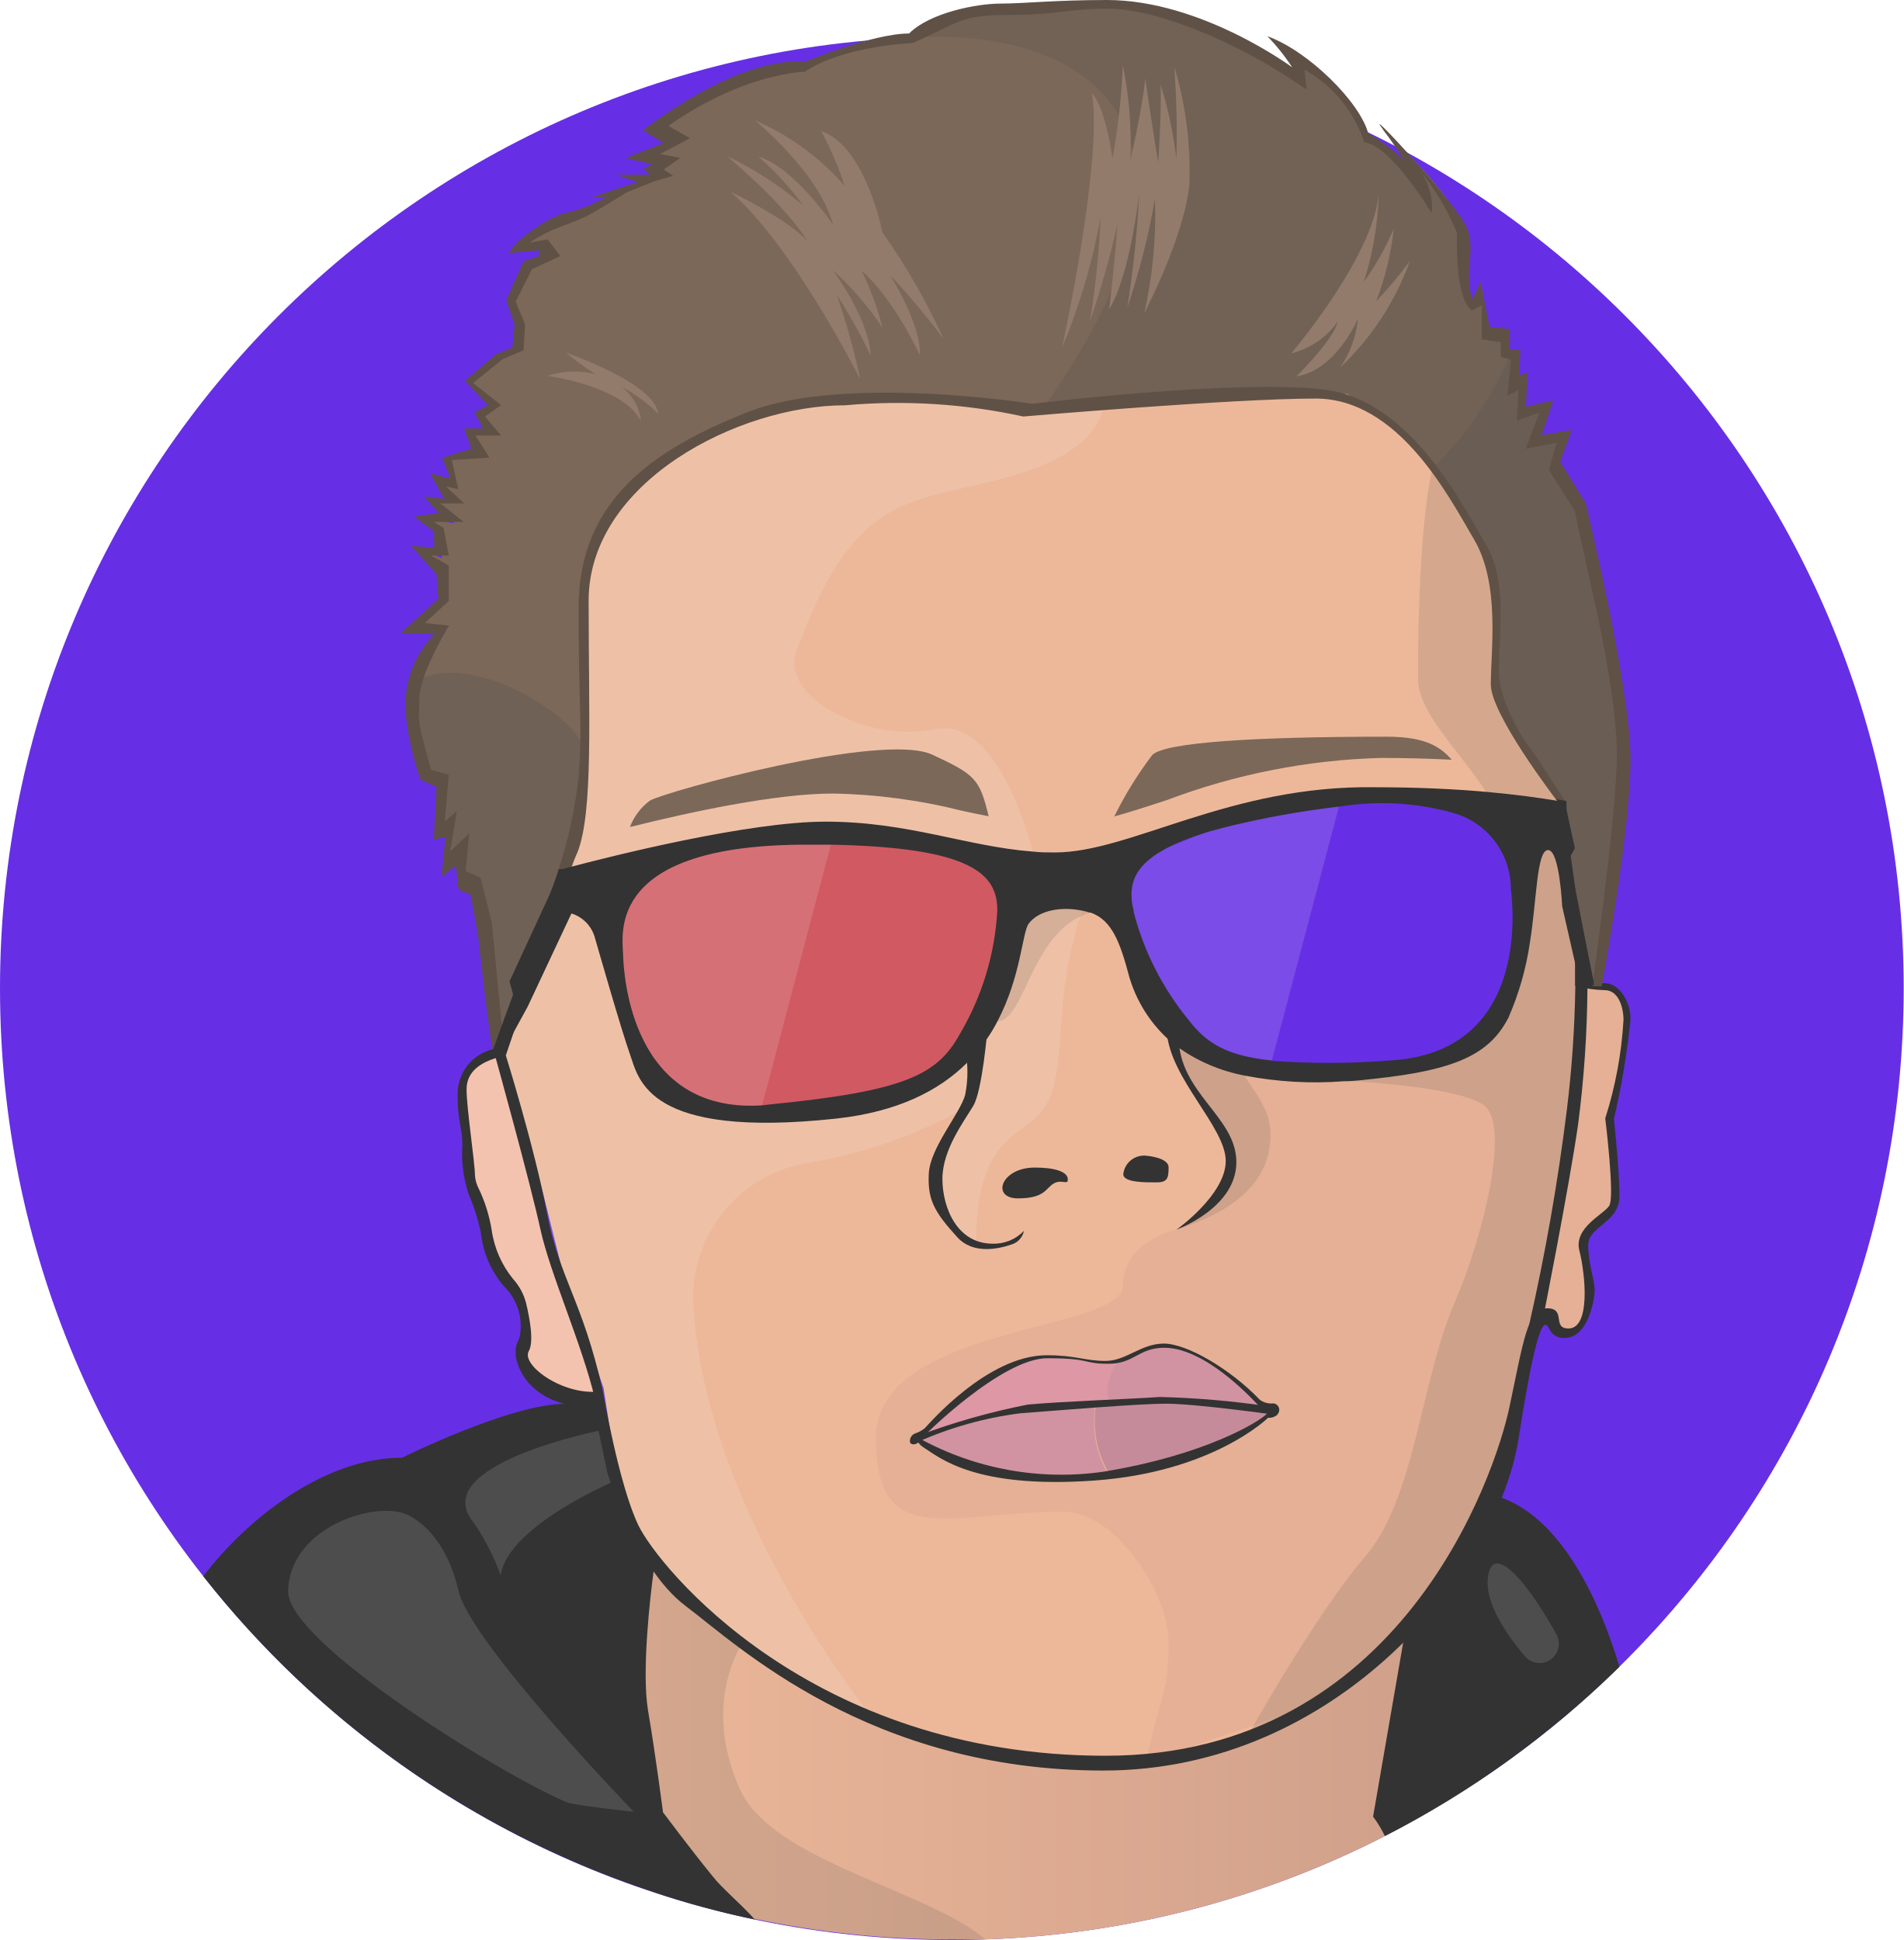
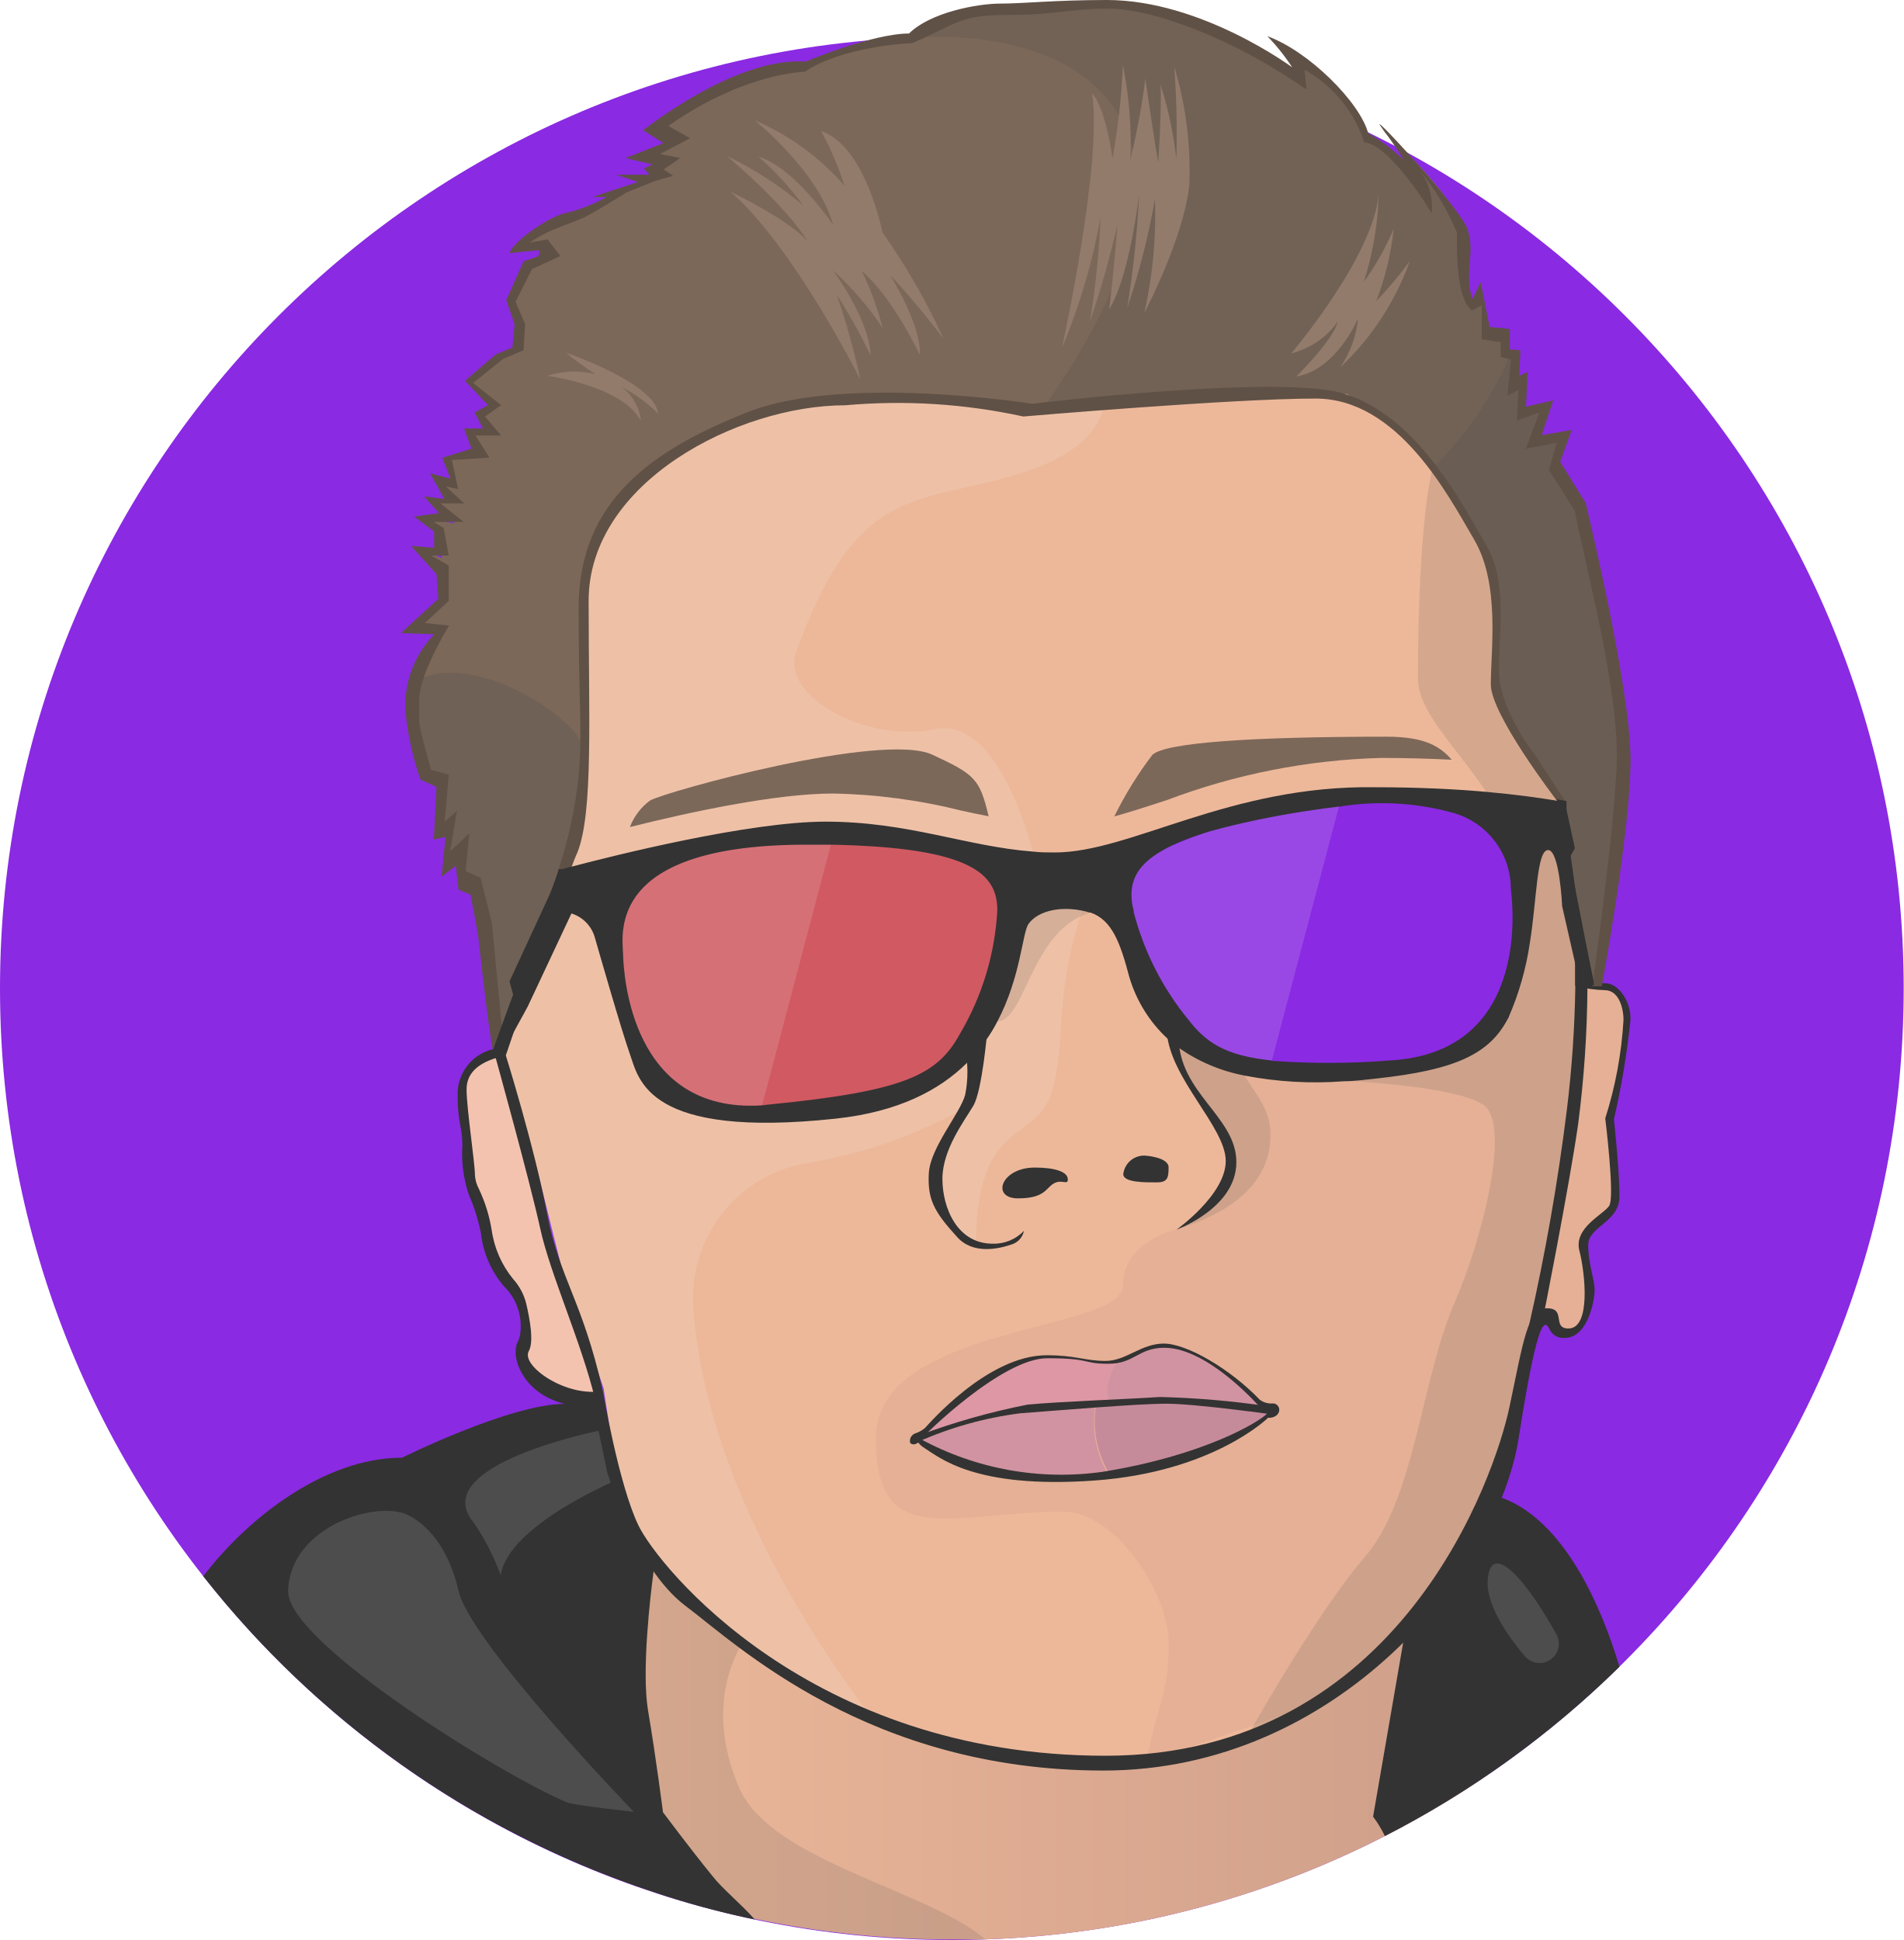
<svg xmlns="http://www.w3.org/2000/svg" viewBox="0 0 127.27 129.72">
  <defs>
-     <style>.cls-1{isolation:isolate;}.cls-2{fill:#662fe5;}.cls-3{fill:url(#linear-gradient);}.cls-4{fill:#edb89a;}.cls-5{fill:#f4c3b0;}.cls-6{fill:#e5b095;}.cls-7{fill:#f2f2f2;mix-blend-mode:lighten;}.cls-11,.cls-7{opacity:0.15;}.cls-8{fill:#d193a1;}.cls-9{fill:#dd97a5;}.cls-10{fill:#c68b9b;}.cls-11,.cls-14,.cls-16,.cls-18{fill:#4d4d4d;}.cls-11,.cls-14,.cls-18{mix-blend-mode:darken;}.cls-12{fill:#d15962;}.cls-13{fill:#7c6859;}.cls-14{opacity:0.2;}.cls-15{fill:#333;}.cls-17{fill:#937b6c;}.cls-18{opacity:0.24;}.cls-19{fill:#605146;}</style>
+     <style>.cls-1{isolation:isolate;}.cls-2{fill:#8a2ae3;}.cls-3{fill:url(#linear-gradient);}.cls-4{fill:#edb89a;}.cls-5{fill:#f4c3b0;}.cls-6{fill:#e5b095;}.cls-7{fill:#f2f2f2;mix-blend-mode:lighten;}.cls-11,.cls-7{opacity:0.15;}.cls-8{fill:#d193a1;}.cls-9{fill:#dd97a5;}.cls-10{fill:#c68b9b;}.cls-11,.cls-14,.cls-16,.cls-18{fill:#4d4d4d;}.cls-11,.cls-14,.cls-18{mix-blend-mode:darken;}.cls-12{fill:#d15962;}.cls-13{fill:#7c6859;}.cls-14{opacity:0.2;}.cls-15{fill:#333;}.cls-17{fill:#937b6c;}.cls-18{opacity:0.24;}.cls-19{fill:#605146;}</style>
    <linearGradient id="linear-gradient" x1="39.31" y1="116.19" x2="99.58" y2="116.19" gradientUnits="userSpaceOnUse">
      <stop offset="0" stop-color="#edb89a" />
      <stop offset="1" stop-color="#ce9e89" />
    </linearGradient>
  </defs>
  <g class="cls-1">
    <g id="Layer_2" data-name="Layer 2">
      <g id="Layer_1-2" data-name="Layer 1">
        <circle class="cls-2" cx="63.63" cy="66.09" r="63.63" />
        <path class="cls-3" d="M99.58,114.74l-.28,4.05a63.27,63.27,0,0,1-33.42,10.89c-.75,0-1.5,0-2.25,0a63.55,63.55,0,0,1-13.17-1.37q-3.08-.64-6-1.58L43,126.28l-3.64-5.13,0-.37.3-2.52,1.4-12.16L43,104l.28-.29.08-.08,0,0,.2-.2.73-.77,9.4,5.49,15.46,9,7.8-1.11,7-1,1.37-.2.16,0,0,0L92.3,105l2,2.68.16.22.06.08.16.21,0,0,.29.4Z" />
        <path class="cls-4" d="M36.11,52.46,33.67,70.58l2.08,7,1.75,7,2.85,8.24L41,97.05l1.32,5.07s2.06,3,2.22,3.12L50,110.36l7.13,4.12L65,116.86l6,1h7.5l4.8-1.64,5.65-2.85,5.23-4.38,3.7-5.13L101,97.27l1.32-6.08.74-3.48,2.17-12.94L106,62.36l-1.43-9.76-1.79-3a16.7,16.7,0,0,1-1.59-2.48,24.23,24.23,0,0,1-.1-2.54c.05-1.16,0-5.65,0-5.65a37.68,37.68,0,0,1-1.64-4.06,34.18,34.18,0,0,0-2.06-4.33S92.52,27,91.93,26.72a5.48,5.48,0,0,0-2.79-.89c-1.59-.11-3.81-.11-5.39-.11s-3.12,0-4.75.05l-4.6.16c-1.58.05-3.32.11-4.11.05s-2.75-.31-4-.47-3.22-.26-4.12-.32a46.76,46.76,0,0,0-4.7.11c-1,.1-2.75-.16-3.75.42s-3.27.79-4.7,1.43a25.75,25.75,0,0,0-3.7,1.58,30.6,30.6,0,0,0-3,1.9C41.14,31.63,38,39,38,39.92a35.46,35.46,0,0,1-.58,3.7A53.27,53.27,0,0,1,36.33,49,13.88,13.88,0,0,0,36.11,52.46Z" />
        <path class="cls-5" d="M33.54,70.47l-2,.78a9.13,9.13,0,0,0-.69,1.59c.05.16.69,4.06.69,4.65a21.52,21.52,0,0,0,.31,2.27A4.68,4.68,0,0,0,32.08,81c.26.85.47,2.75,1.11,3.59s1.1,1,1.21,1.53.79,2.49.79,2.49l-.31,1.84L36,92.59l3.9,1-.68-2.91-2.52-7.69-1.79-7-1.41-5.42Z" />
        <path class="cls-6" d="M105.66,65.85l1.29.22a2.2,2.2,0,0,1,.63,0c.08.06.93.83.93.83l.18,1.19-.32,4.1-.51,2-.18,3.13.38,1.51-.62,2.41-1.58,1.59.47,2.57,0,1.49-.48,1.82-1.19.51-.83-.71-1-.3,2.32-12,.53-7.84Z" />
        <path class="cls-7" d="M65.24,83.24c0-8.5,4-6.8,5.06-10.2s0-6.81,2.43-13.24l-4.55.29L65.24,70.83l-.48,3.1L64,75.19l-1.51,2.6.89,4Z" />
        <path class="cls-6" d="M105.71,66.58l-.5,7.35-.72,5.27-.66,3.93L102.73,88l-1.09,5.2L100,99.56l-2.31,4.52L92,111l-4,2.93L76.6,117.83c1-4.65,1.52-4.62,1.52-8s-3.62-8.75-7-8.75c-7.52,0-12.57,2.69-12.57-4.92s16.51-7.07,16.51-10.19S79,82.1,79,82.1l2.36-1.9.87-1.9.08-.61L82,76.88l-1-2-1.41-2.36-1.1-2.18-.12-1.7-3-7,4.22-6.2,24.91-1.63.33,5.38.69,4.12Z" />
        <path class="cls-8" d="M85,94.59l-1.48-.37L80,93.81,78,93.7l-1.46.13-2.16.25h0c-.26-.3-.84-1.26.31-3.06,1.23-.3,1.84-1.24,4.06-.89C81.39,90.55,85,94.59,85,94.59Z" />
        <path class="cls-9" d="M74.4,94.08l-1.6,0-2.06.19-2.63.28-2.29.26-1.07.29-1.86.59-.7.22-.75.35,0-.07s4.9-5,7.62-5.42,3.12.32,4.92.32a3.35,3.35,0,0,0,.75-.09C73.56,92.82,74.14,93.78,74.4,94.08Z" />
        <path class="cls-10" d="M85,94.5A18.34,18.34,0,0,1,82,96.43a16.49,16.49,0,0,1-4.78,1.46c-1,.21-2.07.41-3.13.55a6.81,6.81,0,0,1-.81-4.54l4.07-.12,4.14.21Z" />
        <path class="cls-8" d="M74,98.44a26.43,26.43,0,0,1-3.69.25,22.82,22.82,0,0,1-6.78-1.24,5,5,0,0,1-2.12-1.16L62,96l1.95-.66,1.68-.5,3.09-.7L72,93.93l1.24,0A6.81,6.81,0,0,0,74,98.44Z" />
        <path class="cls-11" d="M65.88,129.68c-.75,0-1.5,0-2.25,0a63.55,63.55,0,0,1-13.17-1.37q-3.08-.64-6-1.58l-1.58-3.45-.49-7.71-.46-8.08,1.36-3.11.12-.27.24.22.74.67.18.17,4.59,4.16.53.47-.08.12-.16.26c-.62,1.11-2.14,4.59,0,9.43S62.05,126.39,65.88,129.68Z" />
        <path class="cls-11" d="M82.93,70.9c0,1.54,2,2.53,2,5S83.39,80.64,79,82.1l2.53-2.19.78-2.22-.36-1.47-.65-1.44L79.76,73,79,71.14l-.37-1.92Z" />
        <path class="cls-11" d="M103.94,55.73l-1,.48-.75-.48-.11,3L101.35,64l-1.74,4.31-5,2.87-10.16.35,5.38.73s7.51.33,9.35,1.63-.06,8.88-1.94,13.22c-2.25,5.17-2.63,13.09-6,17s-8,12.25-8,12.25l8-4.65,2.51-2.85L99,101.79l2.35-7.55,2.52-12,1.6-9.62.21-8.43Z" />
        <polygon class="cls-12" points="40.3 61.04 41.61 67.22 43.83 72.31 47.15 73.93 51.03 74.34 57.45 73.93 63.15 71.07 66 65.93 68.18 60.09 65.6 57.16 59.43 56.47 50.16 55.44 42.32 58.58 40.3 61.04" />
        <polygon class="cls-2" points="88.36 53.56 79.55 55.44 74.04 57.71 74.4 61.2 77.64 67.06 80.33 70.47 84.06 71.51 90.95 71.51 96.56 71.07 100.85 68.04 101.64 62.53 101.64 57.31 99.58 54.62 93.56 53.12 88.36 53.56" />
        <path class="cls-11" d="M99.46,53.12c-1.9-2.93-4.67-5.47-4.67-7.72,0-11,1-14.18,1-14.18l3.68,6.08.82,2.85L100,45.54l1.35,3.38,3,4.65Z" />
        <path class="cls-7" d="M68.94,31.4c5-1.76,4.88-4.58,4.88-4.58l-5.48.4-10.79-.67L49.4,27.8l-3.19,1.46-3.93,3.07-2.89,4.59-.32,6,0,9-1.41,6.82,9.92-2.33,0,.06,9.23-.74L69.2,57.55S67,47.81,62.52,48.76s-10.3-2.11-9.32-5.11C57.48,31.74,61.66,33.94,68.94,31.4Z" />
        <path class="cls-7" d="M64.76,73.93a8.7,8.7,0,0,0,0-3.46l-6.71,3.46-9.21.52-2.4-.52s-2.89-1.92-2.93-2-1.9-5.19-1.9-5.19L40.7,65a13.39,13.39,0,0,1,.46-2l-3.22-4.12-1.69,3.54-2.8,8,1.85,7,1.48,5.28,1,3.36,1.65,5.46.67,2.71,0-.75.24.75,2,8.06,2.22,3.12,6.17,5.48,7.9,4.39S47.27,101.54,46.34,87.38a9.15,9.15,0,0,1,7.48-9.59A32.38,32.38,0,0,0,64.76,73.93Z" />
        <path class="cls-11" d="M71.13,59.39c0,.52,1.94,1.59,1.94,1.59-4.14,1-4.49,7.31-6.4,7.31l-.58-.58,2.32-7.38Z" />
        <polygon class="cls-7" points="84.85 71.57 89.68 53.28 82.79 54.74 75.11 57.87 75.31 61.43 76.1 65.59 79.94 69.87 84.85 71.57" />
        <polygon class="cls-7" points="50.85 74.27 55.68 55.97 45.59 56.47 41.11 60.56 41.3 64.13 42.1 68.28 44.96 73.63 50.85 74.27" />
        <path class="cls-13" d="M33.17,70.42c-.21-4-1.3-11.2-1.3-11.2l-1.11-.68L31,56.13l-1.14,1.58.47-3.17-1,1.19.36-3.56-1.07-.32c-.71-1.66-2-5.58-.08-8.12s1-1.65,1-1.65L27.47,42l2-1.7-.08-2.34-1.62-1.38,1.78.75-.16-1.71-1.31-1L30.4,35l-1.74-1.7,1.54.31L29,31.73l1.19.68-.39-1.79L32,30.43l-.91-1.59,1.63.12-.8-1.38.95-.4-1.7-1.66,2-1.75,1.11-.43L34.56,22,34,20l1.15-2.45L36.7,17l-.4-.55-2.1.35h0a10.55,10.55,0,0,1,3.46-2.23l.38-.14c.16,0,1.11-.48,1.11-.48l1.9-.95-1.17.21,3.17-1.05-1.69-.46,2.61.27-.77-.68,1.25-.16-2.51-.58,2.69-.87L43,8.71c1.87-1.4,7.81-4.51,10.9-4.51A18.65,18.65,0,0,1,61,2.51,12.31,12.31,0,0,1,67.23.34c3.22,0,7-.6,10.85.32s8.79,4.41,8.79,4.41A9.05,9.05,0,0,0,85,2.66S90.46,6,91.39,9c2.69,1.13,4.19,4.48,4.19,4.48a22,22,0,0,0-3.17-4.85s5.72,5.11,5.5,7.44a8.28,8.28,0,0,0,.52,4L99,18.9l.24,1.47.23,1.7,1.23.63,0,.95.64.2L101,26l1.11-.83-.4,2.34,1.94-.52-1,2.34,2.06-.28-.67,1.86,1.69,3.37c1.22,4.16,3.57,14,2.94,18.53S106.8,66,106.8,66l-1.24-1.19-.63-6.93-.32-3.21-.31-1.42-4.16-6.54L100,40.37l-.32-2.62-1.27-2.41-2.65-4.12-2.73-3-3-1.88-2.57.18h-4l-15.13.67-5.11-.63-5.51,0L53.88,27l-3.05.63-4.55,2-2.89,2.1L41,33.79l-1.22,2.42-.68,2.22,0,4.51.2,4.36-.36,5.34-.67,4.28-1.7,4.28-1.82,5.18,0,1.36-1.22,2.73Z" />
        <path class="cls-14" d="M61,2.51c12.13-.71,21.73,6.43,8.82,24.64l16.89-1L91,27l1.15,1,1.42,1,3,3.38,1.73,2.71,1.43,2.89.36,3.54-.22,3.36.71,3.1,2.81,4.11,1.2,1.9.2,3.89L106.42,66l.38,0,.52-4.15,1.11-9.42-.19-5.89L105.84,34l-1.37-1.87L104,30.7l.21-1.45-1.85.21.66-2-1.45.29.18-2.35-.6.47.12-2-.44-.33-.48-1.26-1.18,0-.14-2.43-.81.5-.45-3.25-.06-2.21-2.34-3-.87-1-1.09-.1-2-1.55-.66-1.57L89.27,5.84,87.63,4.51l-.82-.06v.86L83.9,3.61l-3.68-2L77.51.81,74.12.45,71,.51l-2.43.3L65,1l-2.2.54L61,2.51Z" />
        <path class="cls-14" d="M108.43,52.46l-1.11,9.42L106.8,66l-.38,0-1.61-8.16-.2-3.89-1.2-1.9-2.81-4.11-.71-3.1.22-3.36-.36-3.54-1.43-2.89-1.73-2.71-.86-1A23.5,23.5,0,0,0,101,23.61l.33.24-.12,2,.6-.47-.18,2.35,1.45-.29-.66,2,1.85-.21L104,30.7l.45,1.43L105.84,34l2.4,12.57Z" />
        <path class="cls-15" d="M50.46,128.35q-3.08-.64-6-1.58L43,126.28A63.78,63.78,0,0,1,13.59,105.4c2.82-3.73,8-7.93,13.29-7.93,0,0,7.24-3.6,10.88-3.6h0l2-.31.16,0,.15.54L40.58,96l.89,4.17.64,1.25.11.22.59,1.18.16.3.33.66.32.62.13.25s0,.16-.06.45c-.21,1.53-.81,6.64-.37,9.27.53,3.12,1,6.81,1,6.81s1.9,2.54,3.28,4.23C48.31,126.32,49.38,127.15,50.46,128.35Z" />
        <path class="cls-16" d="M31.68,101.83c-3.28-3.91,8.62-6.22,8.62-6.22L41.16,99s-7.19,3-7.69,6.33A15.82,15.82,0,0,0,31.68,101.83Z" />
        <path class="cls-16" d="M27.26,101.3c-2-1-7.86.71-8,5.07-.11,3.46,14.52,12.46,18.65,14.15.46.19,4.46.63,4.46.63s-10.92-11.3-11.72-14.78S28,101.64,27.26,101.3Z" />
        <path class="cls-15" d="M66,68.93s-.34,4-.93,5S63,76.86,63,78.82s1,4.34,3.35,4.34a2.76,2.76,0,0,0,2.1-.86h0a1.19,1.19,0,0,1-.76.89c-.93.33-2.65.71-3.71-.48C62.42,81,62,80.18,62.09,78.46s2.09-4,2.43-5.25a7.78,7.78,0,0,0,0-3.06Z" />
        <path class="cls-15" d="M69.17,78.07c1.33,0,2.17.27,2.21.75s-.38,0-.93.31-.58,1-2.4,1S66.92,78.07,69.17,78.07Z" />
        <path class="cls-15" d="M76.53,77.27a1.4,1.4,0,0,0-1.44,1.24c0,.58,1.52.55,2.24.55s.79-.3.79-1S76.53,77.27,76.53,77.27Z" />
        <path class="cls-15" d="M78,69c.22,3.13,3.94,6.37,3.94,8.63s-3.29,4.59-3.29,4.59,4-1.44,4-4.51-3.86-4.61-3.86-8.41Z" />
        <path class="cls-15" d="M61.37,96v.41a24.41,24.41,0,0,1,6.84-1.91c2.7-.2,7.79-.64,9.77-.64s7.39.76,7.39.76l-.68-.6a59.77,59.77,0,0,0-7.15-.61c-2,.14-6.62.3-8.84.51A46.08,46.08,0,0,0,61.37,96Z" />
        <path class="cls-15" d="M33.81,70.56s1.88,6,2.75,10.52S38.91,86.86,40.3,93l-.52.56c-.91-3.8-3-8.35-3.67-11.43s-3-11.49-3-11.49Z" />
        <path class="cls-15" d="M106.12,66a75.06,75.06,0,0,1-.62,9.15c-.62,4.32-2.39,13.21-2.39,13.21l-.91.33a145.3,145.3,0,0,0,2.55-14.53,77.37,77.37,0,0,0,.56-8.24Z" />
        <path class="cls-15" d="M108.26,111.45a64,64,0,0,1-15.68,11.32,8.16,8.16,0,0,0-.79-1.3l2-11.57.1-.52.82-1.14,3-4.14,0,0,.4-.56,2-3.49.34.12C104.52,101.7,107,107.24,108.26,111.45Z" />
        <path class="cls-13" d="M97.05,50.8c-1.44-.07-3-.12-4.74-.12A43.84,43.84,0,0,0,78,53.5c-1.25.41-2.42.79-3.51,1.09a25.14,25.14,0,0,1,2.54-4.11c.83-.83,6.68-1.22,15.68-1.22C95.4,49.26,96.33,50,97.05,50.8Z" />
        <path class="cls-13" d="M66.09,54.58c-.59-.11-1.19-.24-1.79-.37a38.27,38.27,0,0,0-8.62-1.15c-3.83,0-9.61,1.25-13.57,2.24a3.94,3.94,0,0,1,1.34-1.77c1-.59,15.52-4.61,18.87-3.07C65.21,51.8,65.49,52.09,66.09,54.58Z" />
        <path class="cls-17" d="M73,6.23c.74,4.54-2,17-2,17a41.29,41.29,0,0,0,2.58-8.76,60.42,60.42,0,0,1-.71,7A64.81,64.81,0,0,0,74.7,15c-.16,2.48-.55,5.68-.55,5.68,1.39-2.27,2-7.71,2-7.71a69,69,0,0,1-.79,7.6,49.65,49.65,0,0,0,1.85-7.28,30,30,0,0,1-.71,7.63s2.61-4.94,3-8.51a23.91,23.91,0,0,0-1-7.94,60.42,60.42,0,0,1,.14,6.18,26.2,26.2,0,0,0-1.06-5c.09,1.62-.15,5.21-.15,5.21-.2-1-.87-5.61-.87-5.61-.22,2.2-1,5.47-1,5.47a26.27,26.27,0,0,0-.5-6.38,45.22,45.22,0,0,1-.69,6.26S73.93,7.25,73,6.23Z" />
        <path class="cls-17" d="M92.16,13c-.36,4.18-5.84,10.63-5.84,10.63a5.48,5.48,0,0,0,3.11-2.12c-.3,1.24-2.77,3.66-2.77,3.66,2.66-.41,4.12-3.87,4.12-3.87a6.89,6.89,0,0,1-1.19,3.27,18.19,18.19,0,0,0,4.65-7.1A27.88,27.88,0,0,1,92,20.14a19.22,19.22,0,0,0,1.17-4.85,17.83,17.83,0,0,1-2,3.56A21,21,0,0,0,92.16,13Z" />
        <path class="cls-17" d="M36.6,25.13s5,.66,6.24,3a3.24,3.24,0,0,0-1.28-2.25A9.76,9.76,0,0,1,44,27.66c-.22-2.05-6.17-4.08-6.17-4.08a19.31,19.31,0,0,0,2,1.45A5.73,5.73,0,0,0,36.6,25.13Z" />
        <path class="cls-17" d="M63.08,22.66A44,44,0,0,0,59,15.56c-.35-1.57-1.53-5.91-4.11-6.8a20.54,20.54,0,0,1,1.57,3.67,16.56,16.56,0,0,0-6-4.38s4.27,3.43,5.24,7c0,0-2.6-3.86-5-4.58a19.45,19.45,0,0,1,3,3.28,23.19,23.19,0,0,0-5.1-3.31s3.91,3.24,5.42,5.74c0,0-.77-1.17-5.2-3.37,4.22,3.64,8.69,12.56,8.69,12.56a46.93,46.93,0,0,0-1.58-5.67,35.4,35.4,0,0,1,2.27,4.07c-.08-2.42-2.53-5.71-2.53-5.71A20.14,20.14,0,0,1,59,21.93a20.4,20.4,0,0,0-1.4-3.82c2.11,1.79,3.89,5.62,3.89,5.62.11-2-2-5.36-2-5.36A53.73,53.73,0,0,1,63.08,22.66Z" />
        <path class="cls-16" d="M99.55,105.07c.52-1.71,2.73,1,4.5,4.22a1.29,1.29,0,0,1-2.11,1.46C100.35,108.86,99.06,106.71,99.55,105.07Z" />
        <path class="cls-15" d="M109,68.15c0-1.33-.89-2.4-1.65-2.4a8.57,8.57,0,0,1-1.46-.14l-.08-2.54L105,57.22l.28-.5-.7-3.22-.61-.11.26.32.23,2.2.83,6.47v3.55a9.39,9.39,0,0,0,2,.28c.87,0,1.24,1.08,1.24,2a26.8,26.8,0,0,1-1.22,6.57s.65,5.25.27,5.84-2.39,1.47-2,3,.78,5.21-.73,5.21c-1.13,0-.12-1.35-1.43-1.35s-1.57,2.15-2.52,6.63-7.24,23.29-27,23.29S44,104.73,42.68,102s-2.38-9-2.38-9c-2.42.47-5.5-1.67-4.95-2.66.35-.62.07-2.15-.18-3.2a3.82,3.82,0,0,0-.87-1.62,6.64,6.64,0,0,1-1.43-3.26A10.16,10.16,0,0,0,32,79.47a2.18,2.18,0,0,1-.25-.89c0-.83-.56-4.47-.56-5.74s1.07-1.94,2.62-2.26c0,0,2.95-8.68,4.35-12.47h-.81c-.26.85-.46,1.38-.46,1.38l-2.83,6.13.58,2.14-1,2.31a3.08,3.08,0,0,0-3.05,3.13c0,1.86.32,2.17.32,3.36a8.56,8.56,0,0,0,.43,3.32,12.46,12.46,0,0,1,.81,2.58A6.56,6.56,0,0,0,33.68,86a3.7,3.7,0,0,1,1.13,2.61v0c0,1.27-.34.9-.34,1.85s1,3.64,5.22,3.64l.89,4.29s1.82,6.42,5.26,9,12.24,11,27.92,11,26.38-13.35,27.76-22.22,1.81-7.74,2.08-7.26a1,1,0,0,0,1,.55c1.55,0,2-2.51,2-3.21s-.43-1.74-.43-3,2.09-1.5,2.09-3.26-.37-5.15-.37-5.15A53.24,53.24,0,0,0,109,68.15Z" />
        <path class="cls-15" d="M61.17,95.85a.54.54,0,0,0-.34.55c0,.2.4.3.66-.07S67,90.82,70,90.82s2.33.37,4.09.37,2-1.07,3.75-1.07c3,0,6.51,4.11,6.51,4.11l1,.38a.43.43,0,0,0-.24-.77,1.3,1.3,0,0,1-.89-.24c-2-2.09-4.9-3.76-6.42-3.76S75.28,91,73.91,91s-2-.38-3.94-.38c-4,0-8,4.74-8.14,4.87A2,2,0,0,1,61.17,95.85Z" />
        <path class="cls-15" d="M85.37,94.61a.81.81,0,0,1-.6.19S81.1,98.44,73.12,99s-10.31-1.54-11.4-2.23a1.24,1.24,0,0,1-.35-.34l.13-.23a19.74,19.74,0,0,0,12.24,2.21c6.77-1.1,10.45-3.33,11-3.92h0l.41-.14.25.23Z" />
        <path class="cls-18" d="M39,50l-.16,2-1,5.27-.14,1.51s-1.53,4.38-1.53,4.43-1.06,3-1.06,3-1.72,3.13-1.84,2.92-.73-4.54-.8-4.59-.79-5.44-.79-5.44l-.6-.51-.37-1.38-.93.74.35-2.8-.68.55,0-1.6-.28-1.76-.65-.5a29.23,29.23,0,0,1-.81-3,19.85,19.85,0,0,0-.34-2.6,3,3,0,0,1,.24-.64C31.62,43.28,38.68,48.1,39,50Z" />
        <path class="cls-19" d="M33.67,69.89l-.79-8.19-.75-3-1-.45.24-2.53L30.1,56.92l.44-2.69-.81.71L30,51.8l-1.18-.32c-.93-3.35-.8-2.88-.8-4.65s2-5,2-5l-1.61-.17L30,40.18,30,37.81l-1.18-.66H30l-.34-1.84L29,34.9H31l-1.56-1.24h1.59l-1.22-1.13.82.18-.42-1.95,2.51-.16-.93-1.48H33.5l-1.08-1.27,1.08-.76-1.87-1.48,2-1.61L35,23.42l.1-1.75-.63-1.5L35.56,18l1.9-.88L36.6,16l-1.2.23c1.61-1.11,2.88-1.21,4.23-2s2.27-1.37,2.27-1.37l1.85-.74L45,11.75l-.63-.42,1.11-.77-1.35-.26,2-1.06-1.45-.82C49.74,4.86,53.8,4.8,53.8,4.8,56.4,3.05,61,2.88,61,2.88,64.17,1.5,64.14,1,67.44,1S71.33.58,74.13.58,82.32,2.47,87.35,6L87.2,4.65a8.75,8.75,0,0,1,4,4.86c1.79.2,4.51,4.75,4.51,4.75A4.14,4.14,0,0,0,94.59,11a17.25,17.25,0,0,1,2.8,4.54c0,1.66,0,4.43,1,5.22l.66-.34v2.27l1.27.19v1l.69.16-.24,2.42.74-.39-.11,2.06,1.51-.55L102,30l2.05-.39-.5,1.82,1.72,2.72c1,4.91,3,12.33,2.8,17.08s-1.63,14.72-1.63,14.72l.64,0S109,55.61,109,50.78s-3-17.15-3-17.15l-1.7-2.75.77-2.13-2,.34.76-2.32-1.82.42.11-2.32-.56.26.08-1.71-.71-.06V22l-1.35-.14-.6-3L98.43,20c-.59-1.74.26-3.27-.38-4.8s-7-8.39-5.64-6.6c1,1.34,1.42,2.08,1.42,2.08a12.61,12.61,0,0,0-2.37-1.78c-.56-2.08-4-5.5-6.74-6.48a13.68,13.68,0,0,1,1.66,2.08S80.31,0,74,0c-3.49,0-5.57.24-7.13.24s-4.7.6-6.1,2c-2.45,0-6.92,1.88-6.92,1.88C49.13,3.78,43,8.71,43,8.71l1.35.86-2.54,1,1.81.42-.58.28.38.41-2.22,0,1.44.49L39.6,13.17l.95,0a10.61,10.61,0,0,1-2.88,1.11c-1,.26-3.31,1.79-3.61,2.64l2-.19-.06.4-1,.34-1.16,2.6.56,1.62-.15,1.55-1.1.45-2.07,1.77,1.54,1.63-.9.49.57,1.07-1.27,0L31.52,30l-1.95.61L30.11,32l-1.36-.35.95,1.71-1.36-.17,1,1.12-1.66.23,1.34,1,0,1.09-1.54-.13,1.7,1.9.12,1.64L26.8,42.33l2.23.08a6.81,6.81,0,0,0-1.92,5.2,19.18,19.18,0,0,0,1,4.52l1.07.49L29,56.13l.78-.16-.26,2.65.95-.73.18,1.6.81.34.5,2.71s.69,6.37,1,7.74Z" />
        <path class="cls-19" d="M38.6,57c1.07-2.69.75-9.11.75-16.83,0-7.92,10-13.07,17.15-13.07a39.4,39.4,0,0,1,11.91.75s14-1.2,19.53-1.2,8.87,6.47,10.61,9.44,1.11,7.35,1.11,9.68c0,2,4.34,7.66,4.34,7.66l.61.11-2-3.08s-2.41-3-2.41-5.66.59-5.94-.87-8.39S94.38,26.81,88.6,26.06,69,27,69,27s-12.54-2-19,.55S38.68,33.52,38.68,40.64s.27,7.84,0,11.29a30.83,30.83,0,0,1-1.33,6.18h.81C38.33,57.64,38.48,57.25,38.6,57Z" />
        <path class="cls-15" d="M106.54,65.91l0-.16v0l0-.09-.54-2.69-.49-2.51-.55-2.75-.14-.71-.1-.51,0-1.47v-.74l0-.73h0l-.2,0h-.21l-.13,0-.06,0c-1.17-.2-2.76-.42-4.75-.6s-4.53-.31-7.43-.31C82.2,52.48,75.59,57,70.52,57c-.51,0-1,0-1.49-.06-4.42-.34-8.31-2-13.84-2-5.11,0-14.09,2.25-16.94,3l-.4.1h0l-.47.13L36.68,60,34.3,66.51l-.13.35-.63,1.72-.41,1.14-.16.43h0l-.09.23.61.08h0l.19-.34L34.35,69l.92-1.68,2.93-6.24a2.34,2.34,0,0,1,1.55,1.56c.23.79,1.78,6.22,2.37,7.88s1.15,5.63,13.74,4.28c4.2-.45,6.94-1.91,8.75-3.7l.24-.24h0c.2-.21.39-.43.57-.65s.33-.42.48-.64a9.9,9.9,0,0,0,.77-1.26h0c1.58-3,1.66-5.92,2.09-6.54.67-.91,2.19-1.17,3.57-.88a3.8,3.8,0,0,1,.51.13l.06,0c1.46.5,2,2.07,2.6,4.33a9.14,9.14,0,0,0,2.57,4.12l.36.31.38.29h0a11.39,11.39,0,0,0,4.39,1.85,25,25,0,0,0,6.63.38c.67,0,1.36-.1,2.06-.17,5.46-.58,7.71-1.66,8.95-4.09a19.45,19.45,0,0,0,1.43-5c.47-2.89.45-6.2,1.22-6.2s.94,3.76.94,3.76l.87,3.82.27,1.17.06,0h0l.1,0,.62.24h0l0,0,.05,0Zm-55.6,8c-8.75.57-9.25-8.73-9.29-10.12s-1.08-7.31,12.25-7.31l1.64,0c9.5.18,11.13,2,11.13,4.39a18.15,18.15,0,0,1-2.5,8.26c-1.51,2.75-3.65,3.83-12.81,4.73Zm34.08-3c-3.06-.31-4.39-1.18-5.58-2.73A18.8,18.8,0,0,1,75.79,61c0-.18-.07-.35-.1-.53-.2-1.31.11-2.51,2-3.59a10.68,10.68,0,0,1,1.39-.67c.5-.2,1.08-.4,1.72-.6h0l1-.27a59.91,59.91,0,0,1,6-1.18q1-.15,1.83-.24a17.75,17.75,0,0,1,7.5.43A5.28,5.28,0,0,1,101,59.46c.18,1.4,1.13,10.94-8.1,11.45A51.9,51.9,0,0,1,85,70.93Z" />
      </g>
    </g>
  </g>
</svg>
